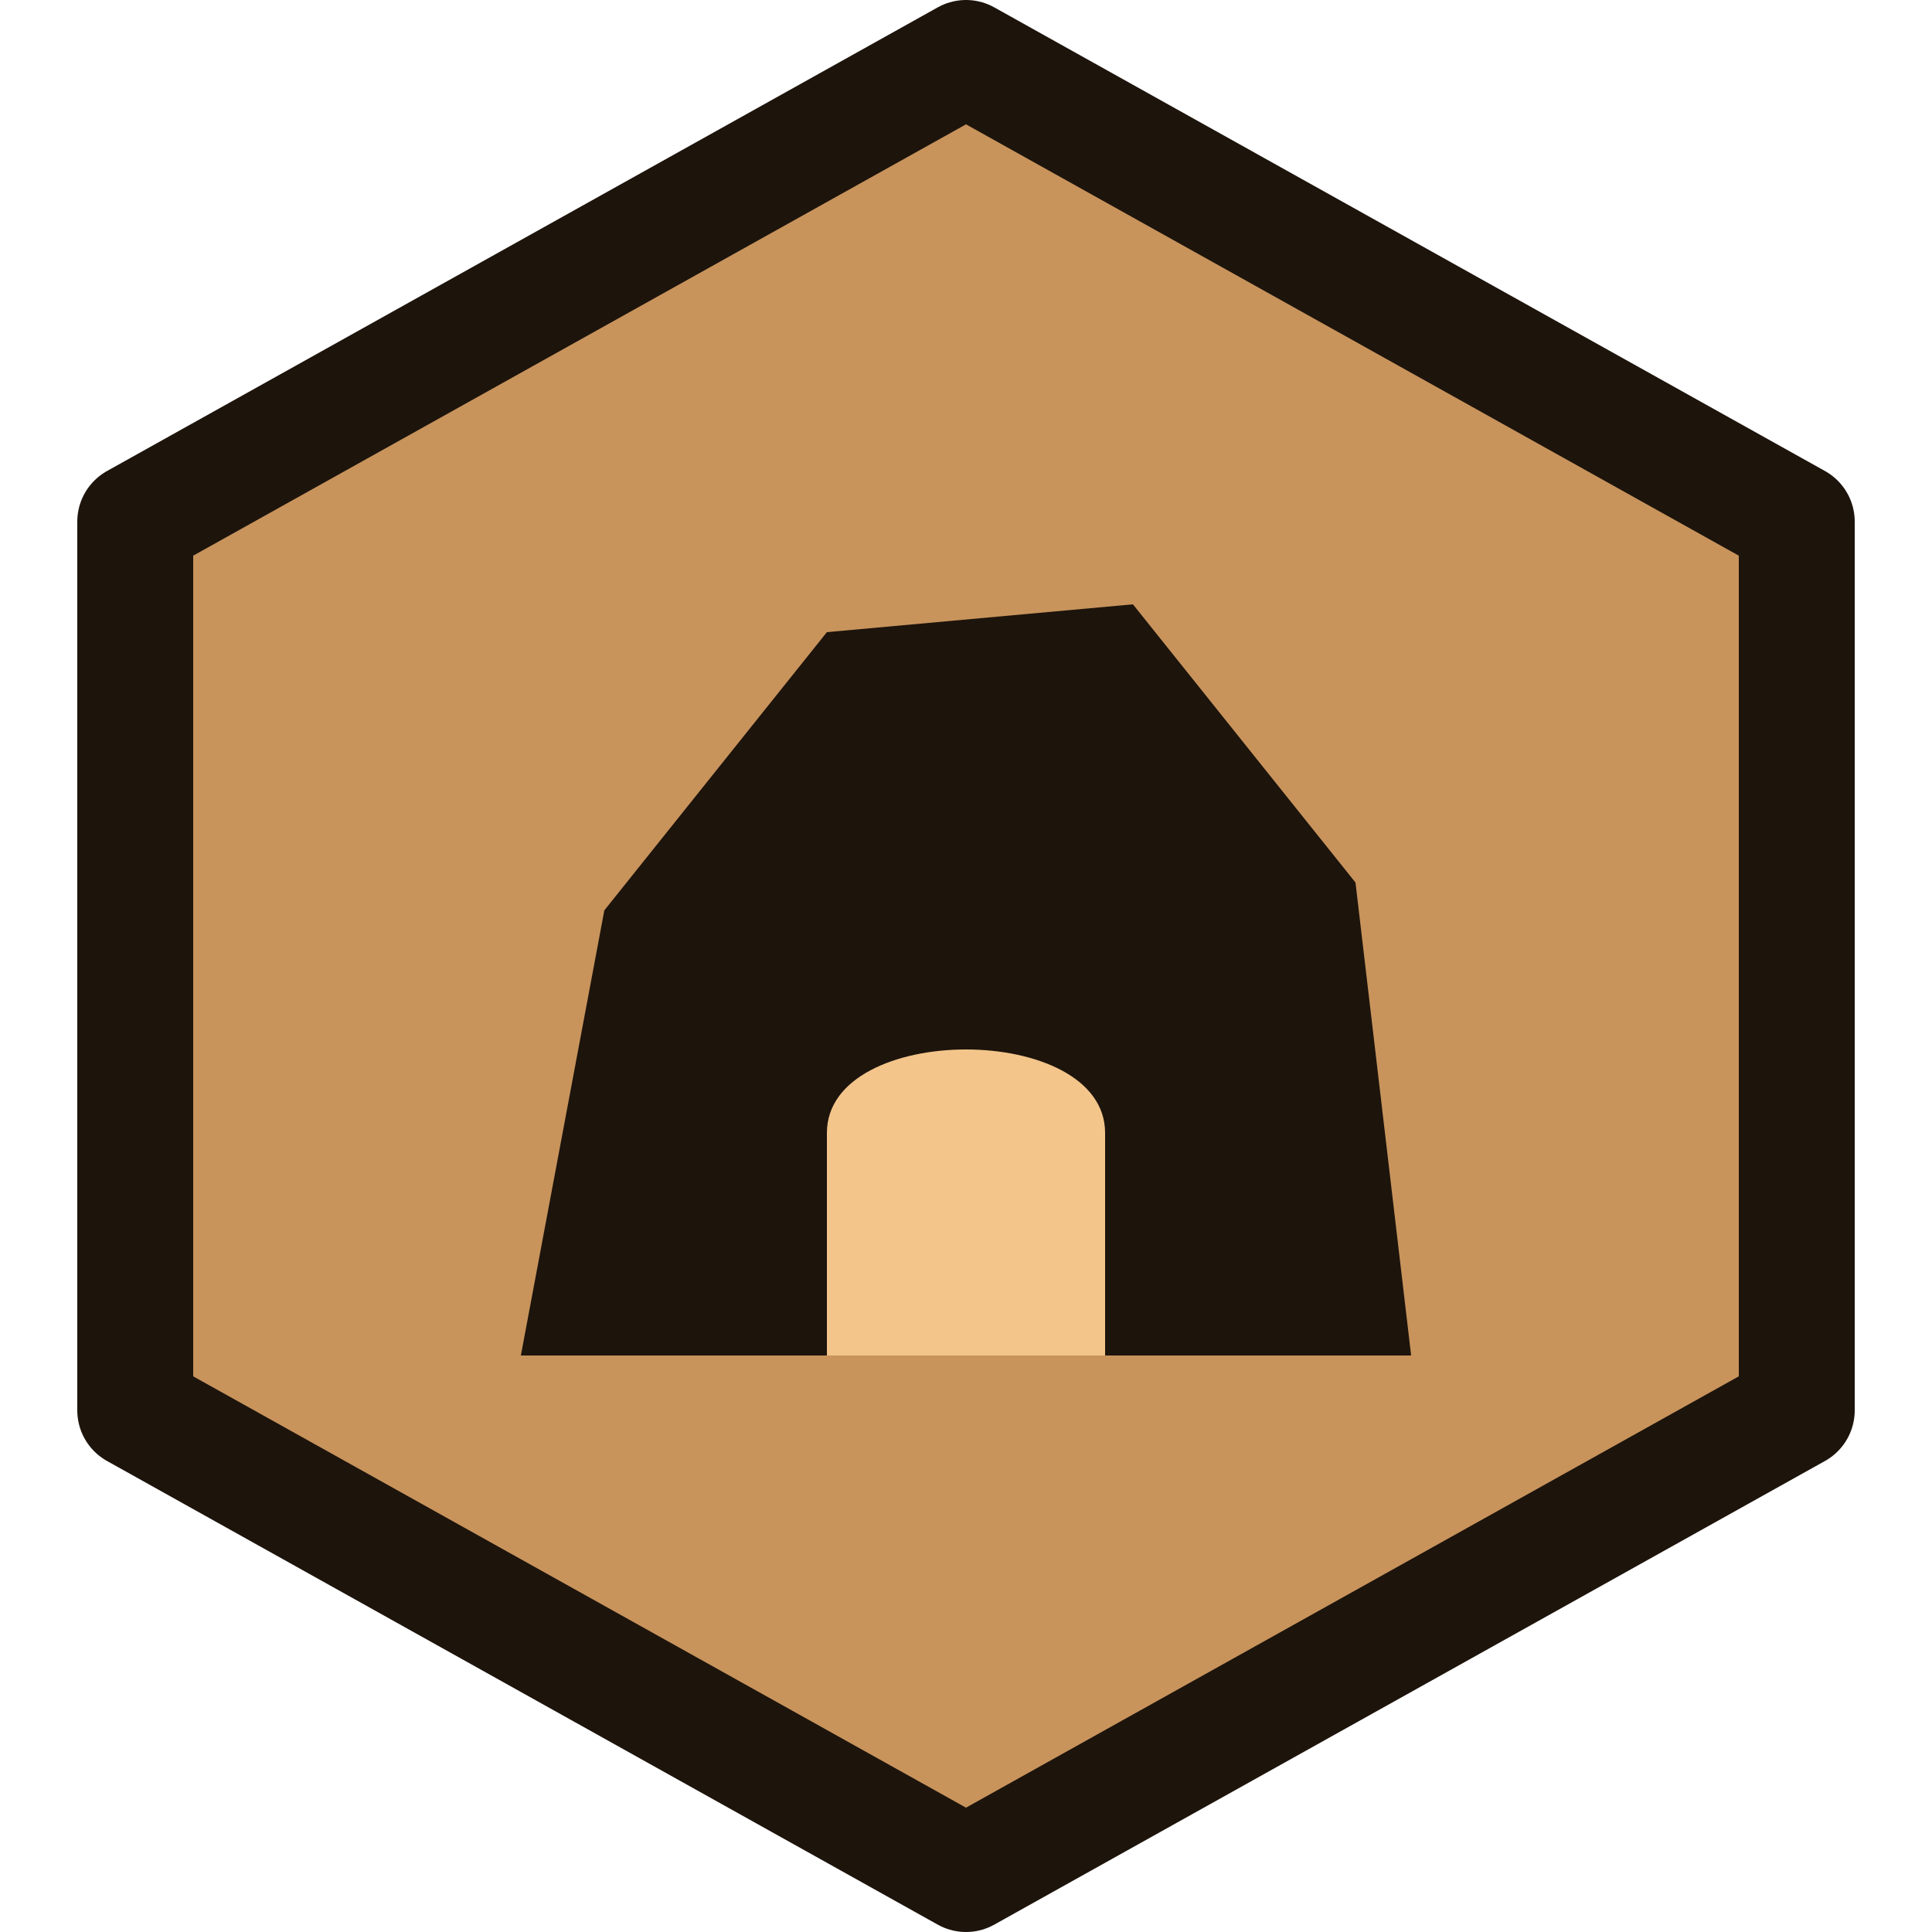
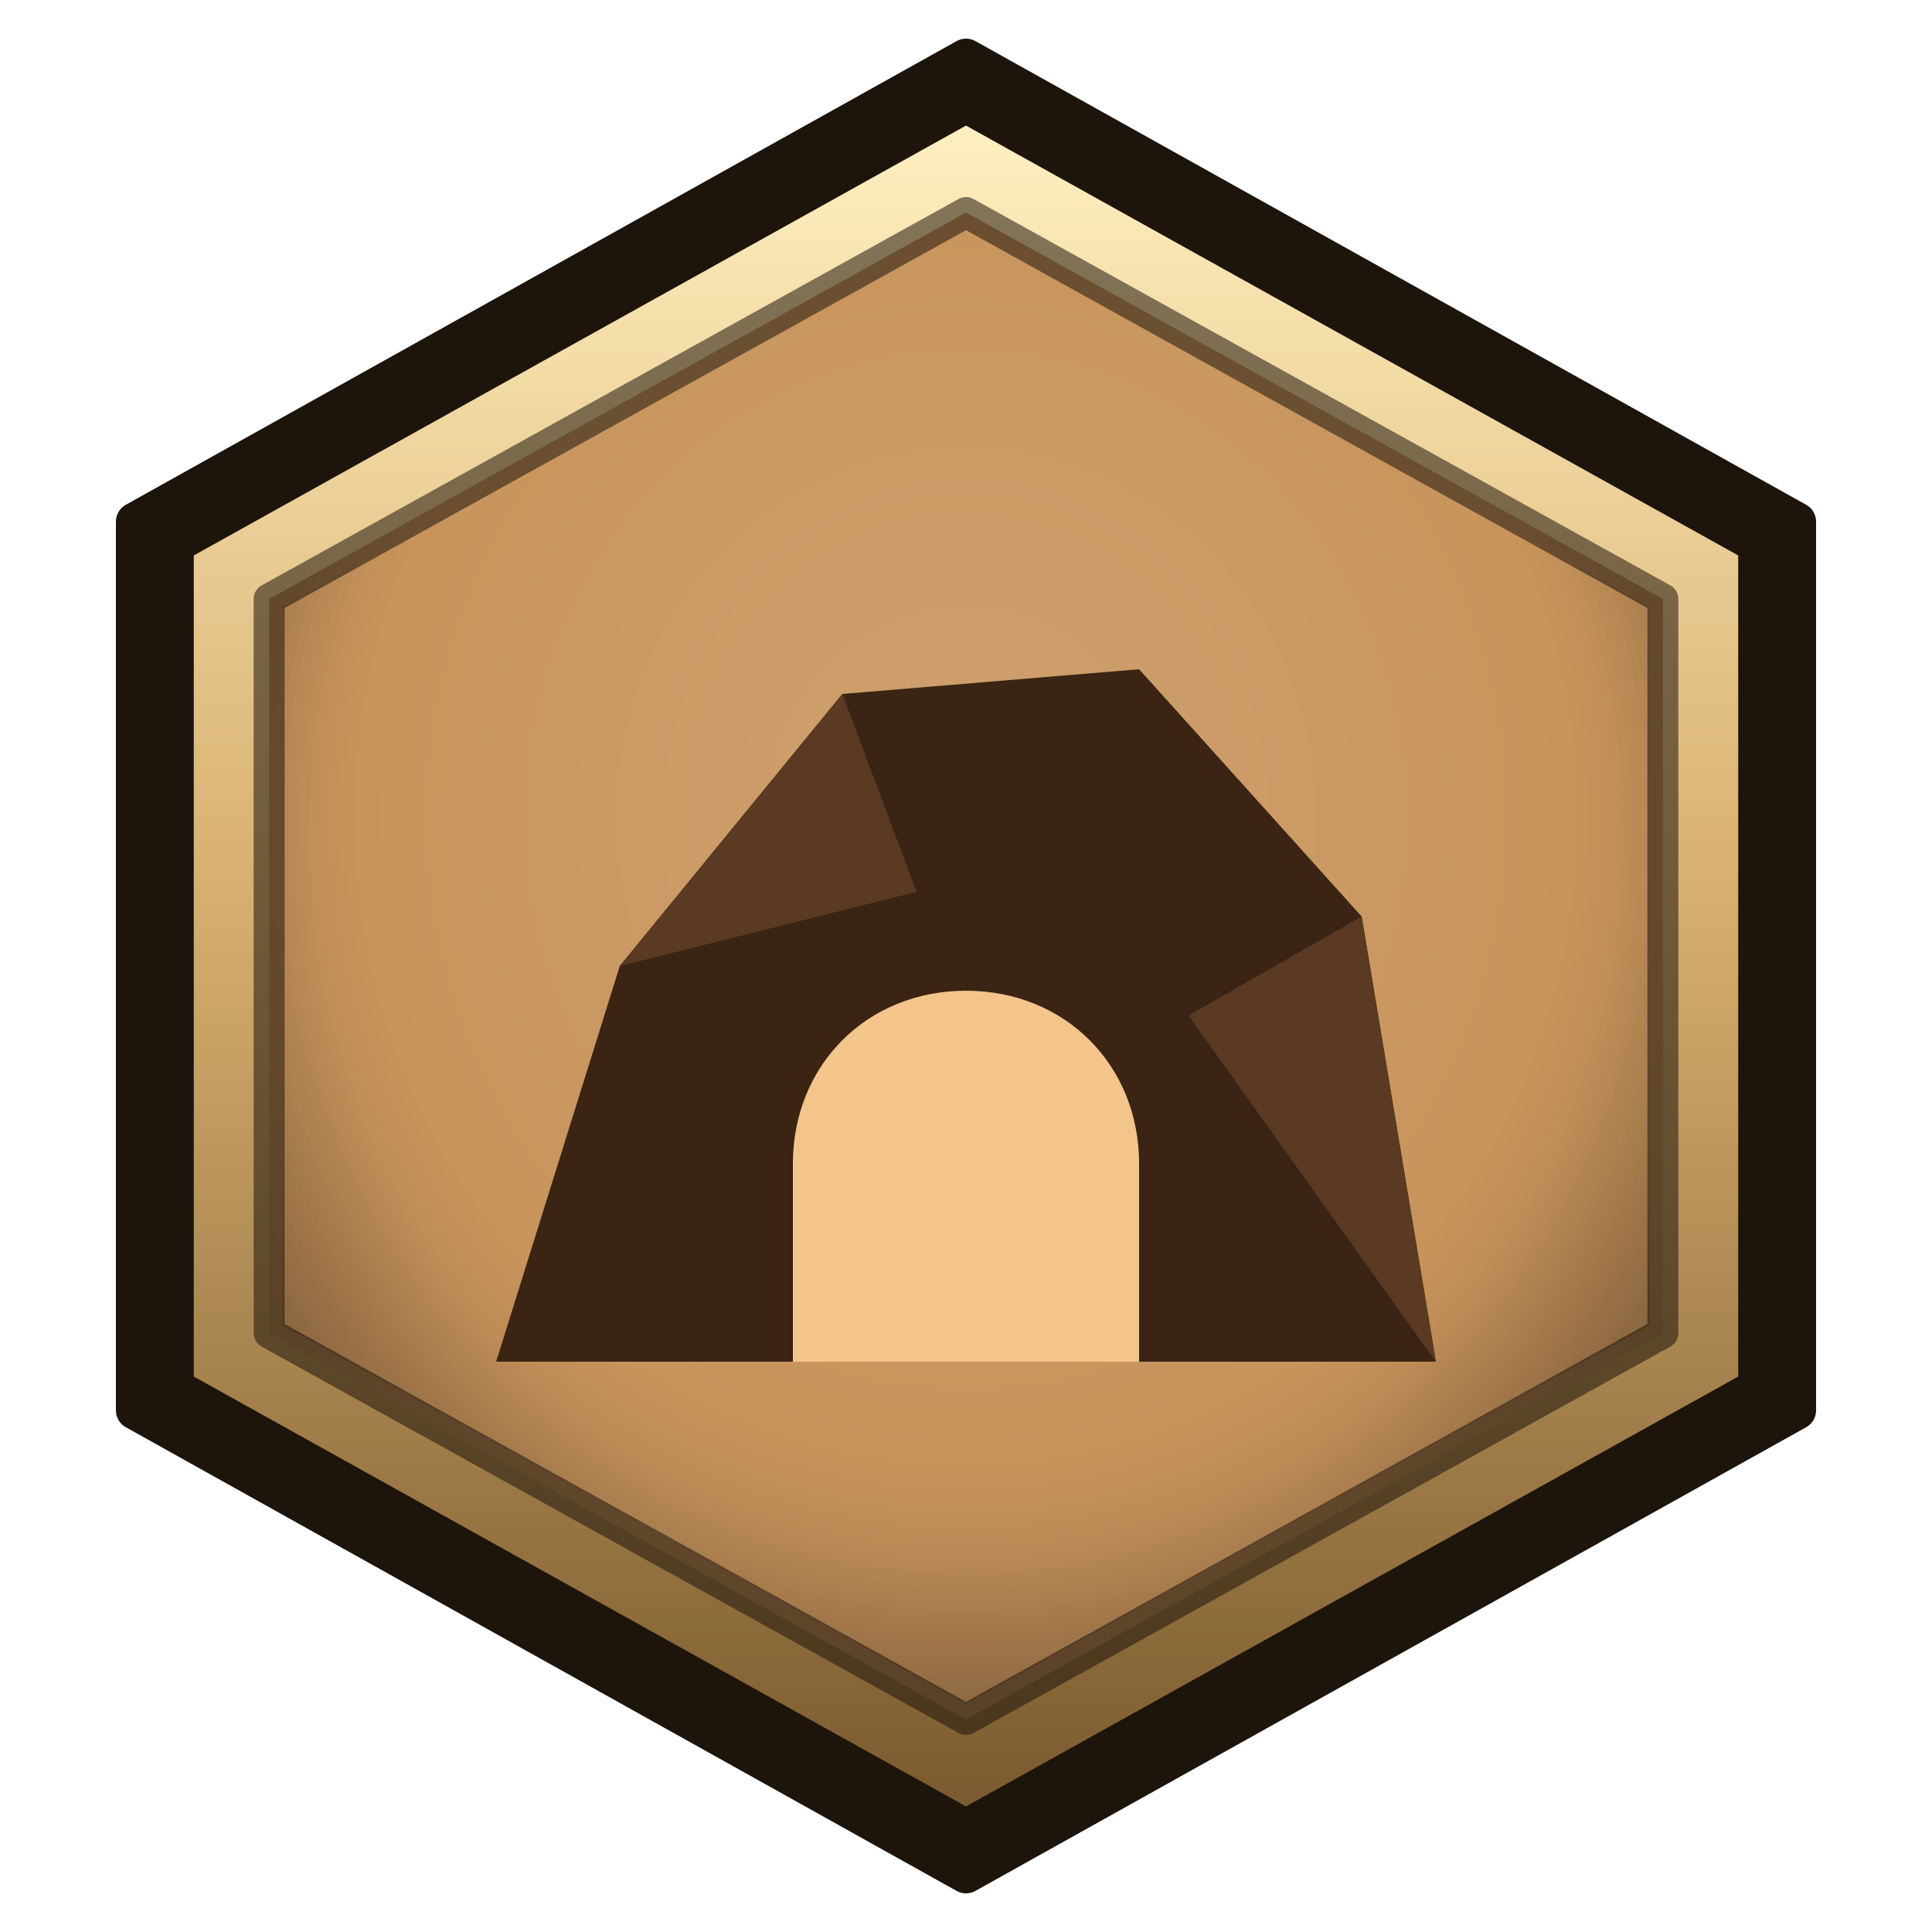
<svg xmlns="http://www.w3.org/2000/svg" viewBox="0 0 100 100" width="100" height="100">
  <defs />
  <g transform="translate(0.0,0.0) scale(1)">
-     <path d="M50 3L93 27V73L50 97L7 73V27Z" fill="#c8945c" stroke="#1d140c" stroke-width="6" stroke-linejoin="round" />
-     <g transform="translate(14 14) scale(.72)">
-       <path d="M18 78L24 46L40 26L62 24L78 44L82 78Z" fill="#1d140c" />
-       <path d="M40 78V62C40 54 60 54 60 62V78Z" fill="#f3c58a" />
+     <defs>
+       <radialGradient id="tile-sietch-face" cx=".5" cy=".4" r=".72">
+         <stop offset="0" stop-color="#cfa170" />
+         <stop offset=".6" stop-color="#c8945c" />
+         <stop offset="1" stop-color="#88653f" />
+       </radialGradient>
+       <linearGradient id="tile-sietch-rim" x1="0" y1="0" x2="0" y2="1">
+         <stop offset="0" stop-color="#fff0c0" />
+         <stop offset=".45" stop-color="#d8b070" />
+         <stop offset="1" stop-color="#7a5a2e" />
+       </linearGradient>
+       <radialGradient id="tile-sietch-inner" cx=".5" cy=".42" r=".7">
+         <stop offset=".68" stop-color="#000" stop-opacity="0" />
+         <stop offset="1" stop-color="#000" stop-opacity=".3" />
+       </radialGradient>
+     </defs>
+     <path d="M50 3L93 27V73L50 97L7 73V27Z" fill="#1d140c" stroke="#1d140c" stroke-width="2" stroke-linejoin="round" />
+     <path d="M50 6.5L89.97 28.75V71.25L50 93.5L10.03 71.25V28.75Z" fill="url(#tile-sietch-rim)" stroke-linejoin="round" />
+     <path d="M50 11L86.07 31.00V69.00L50 89L13.93 69.00V31.00Z" fill="url(#tile-sietch-face)" stroke="#1d140c" stroke-opacity=".55" stroke-width="1.6" stroke-linejoin="round" />
+     <path d="M50 11.8L85.38 31.40V68.60L50 88.2L14.62 68.60V31.40Z" fill="url(#tile-sietch-inner)" />
+     <g transform="translate(18 18) scale(.64)">
+       <g transform="translate(2 2) scale(4)">
+         <path d="M2.5 20L5 12L9.5 6.5L15.5 6L20 11L21.5 20Z" fill="#3b2414" />
+         <path d="M9.5 6.5L11 10.5L5 12ZM20 11L16.5 13L21.5 20Z" fill="#5a3a22" />
+         <path d="M8.5 20V16C8.5 14 10 12.5 12 12.5C14 12.5 15.5 14 15.5 16V20Z" fill="#f3c58a" />
+       </g>
    </g>
  </g>
</svg>
